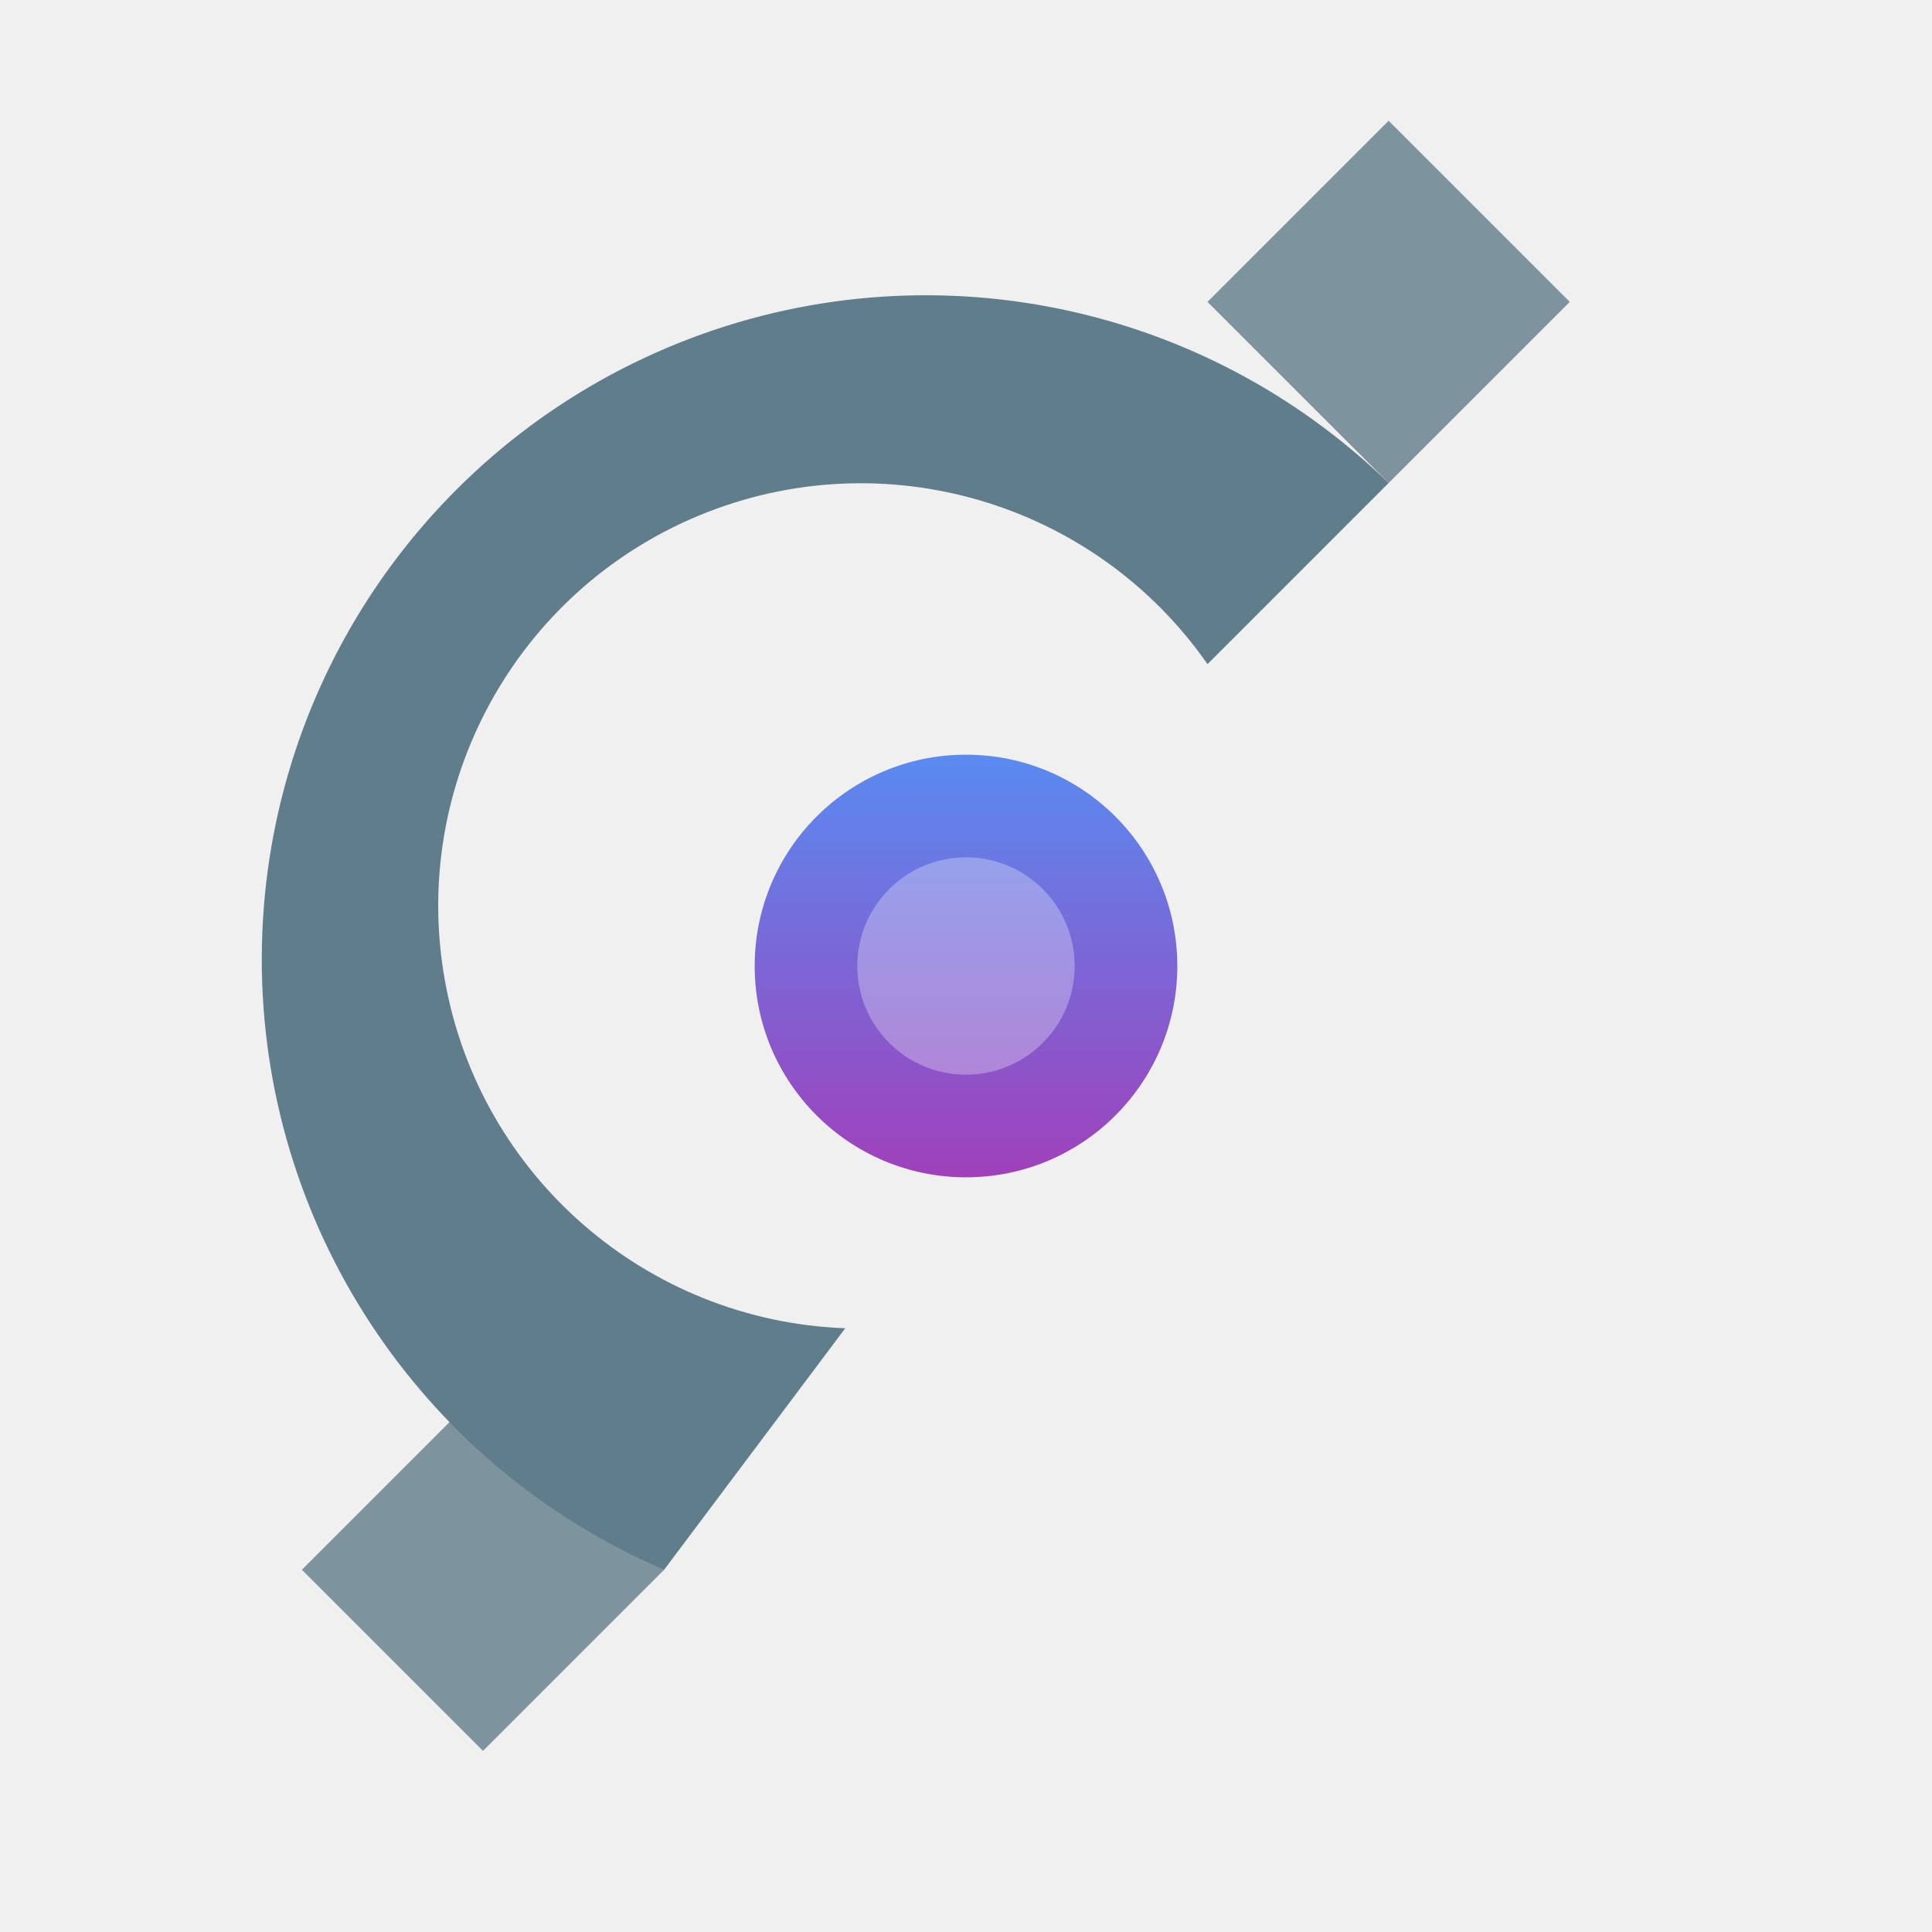
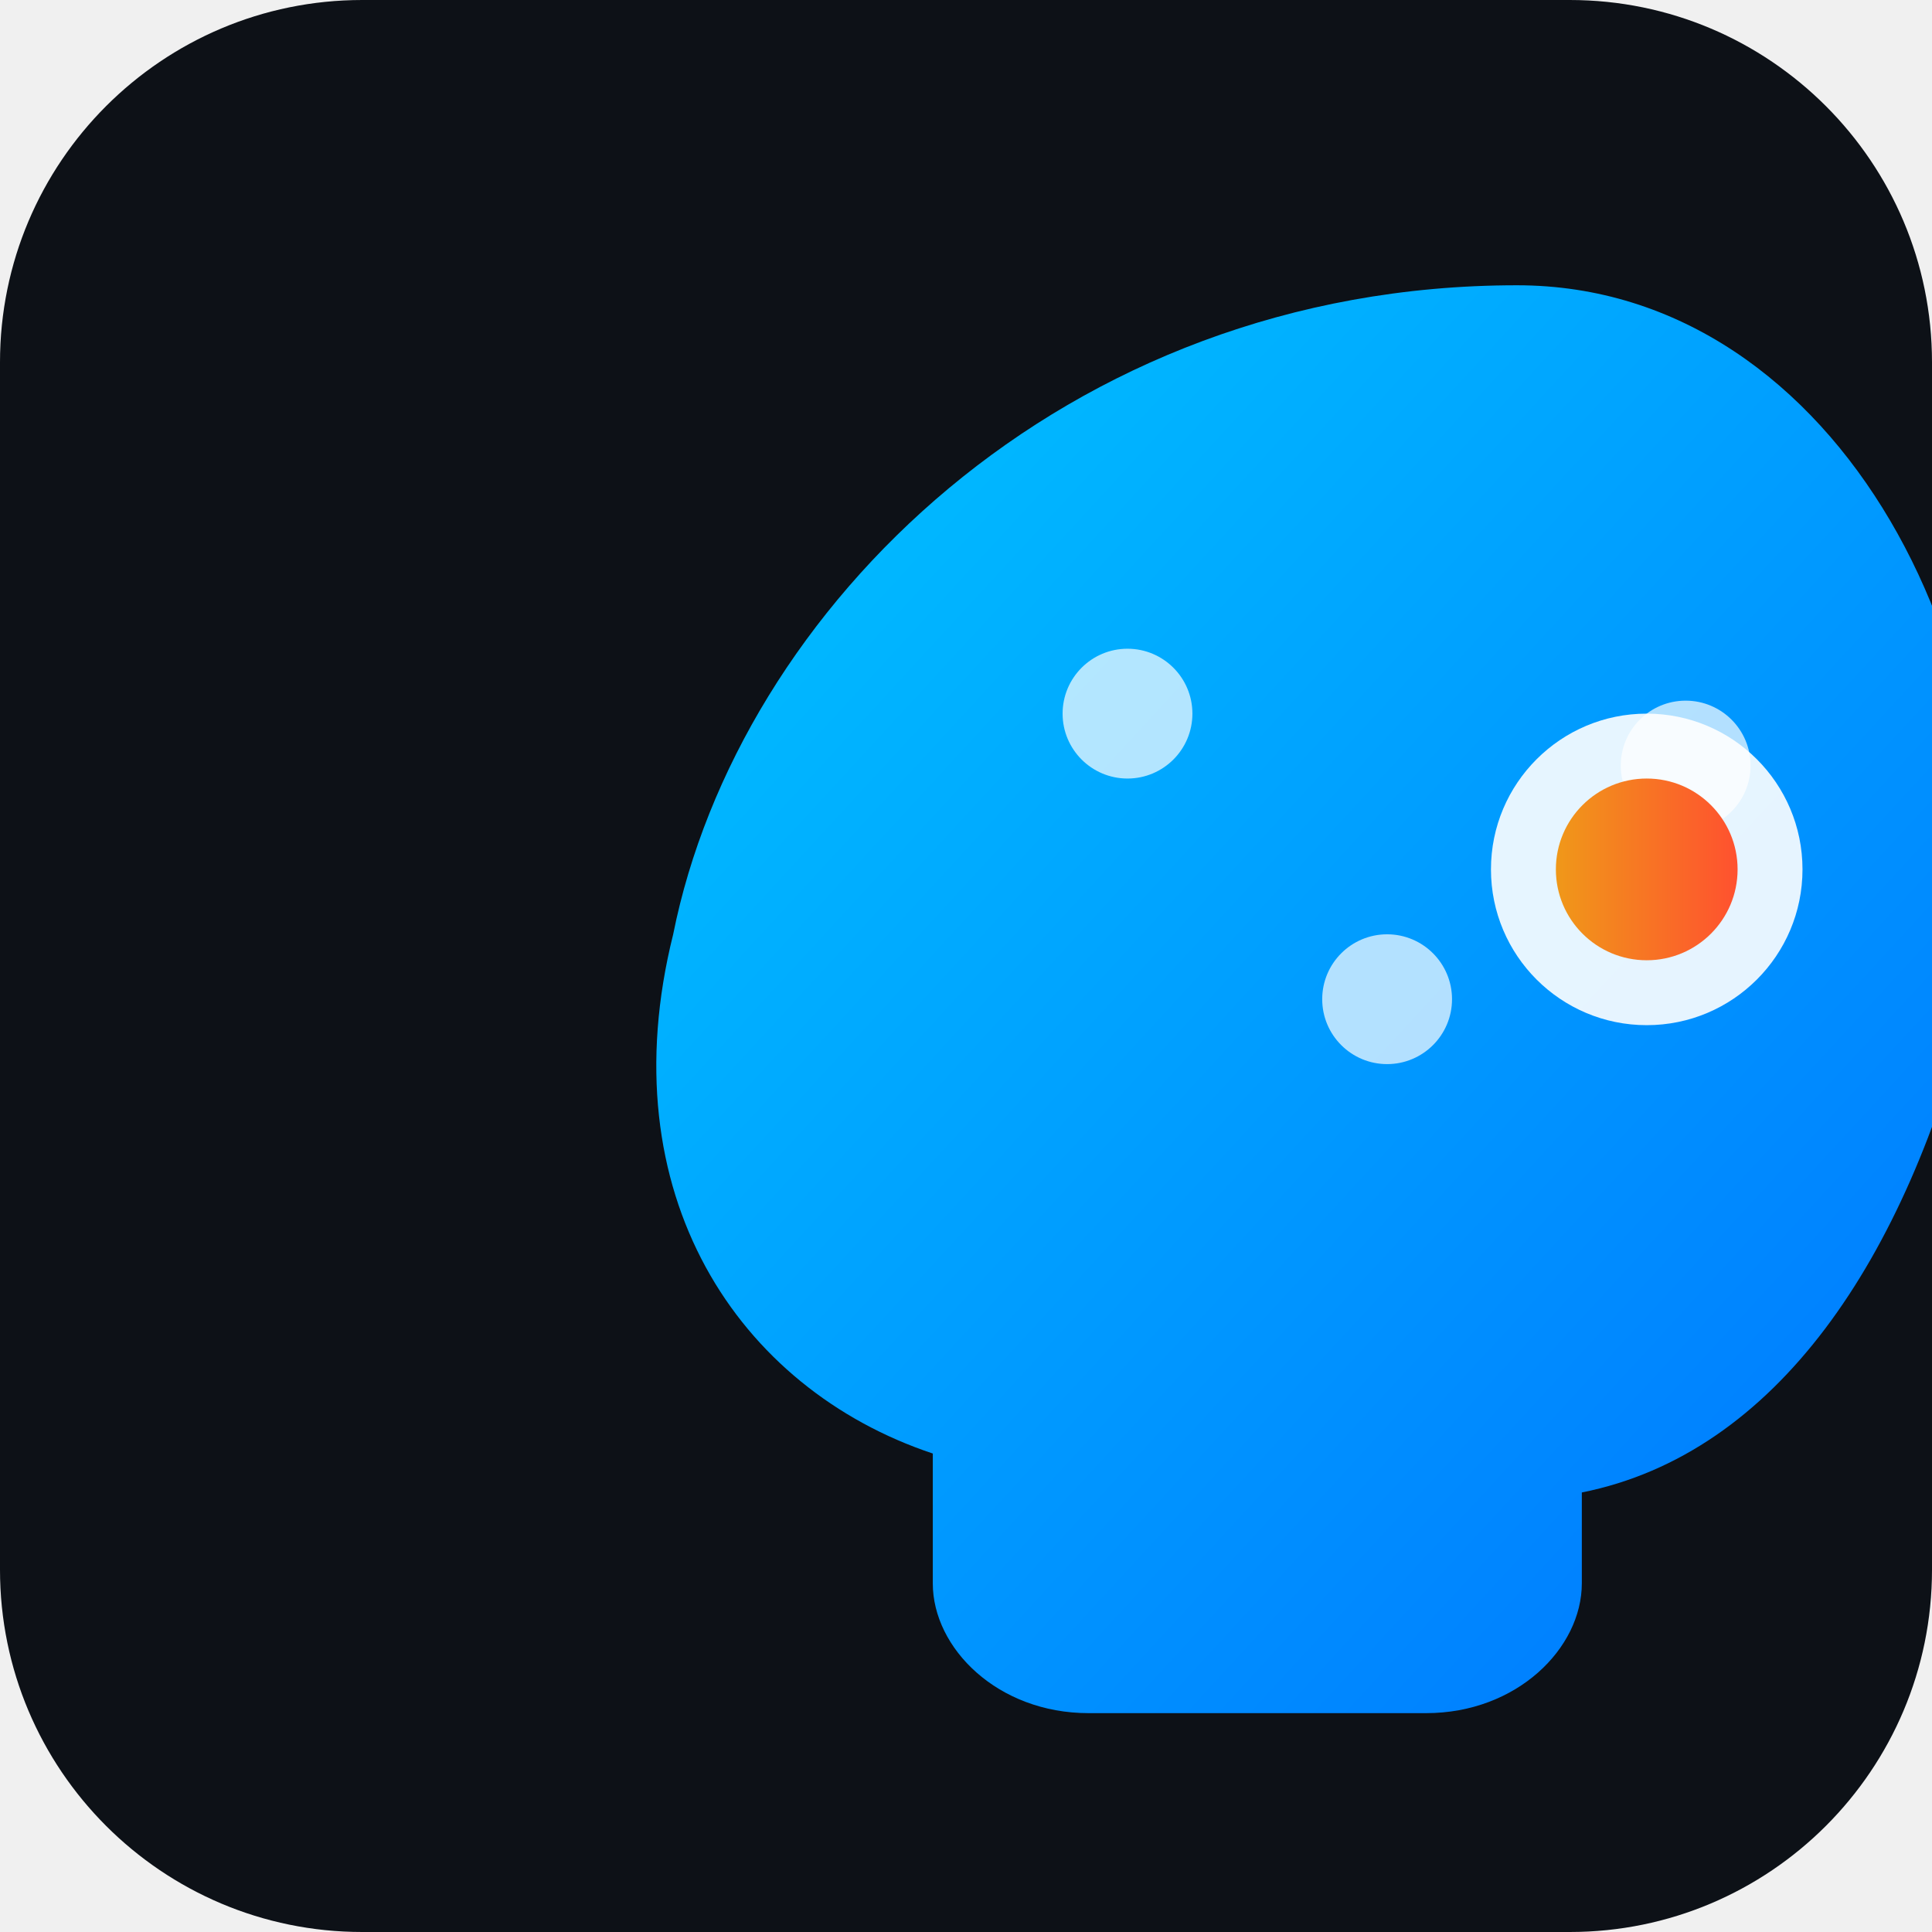
- <svg xmlns="http://www.w3.org/2000/svg" viewBox="0 0 32 32">
+ <svg xmlns="http://www.w3.org/2000/svg" viewBox="0 0 32 32" role="img" aria-label="OpenCastor">
  <defs>
-     <linearGradient id="ai" x1="16" y1="12" x2="16" y2="20" gradientUnits="userSpaceOnUse">
-       <stop stop-color="#4285F4" />
-       <stop offset="1" stop-color="#9C27B0" />
+     <linearGradient id="brain-grad" x1="0%" y1="0%" x2="100%" y2="100%">
+       <stop offset="0%" stop-color="#00c6ff" />
+       <stop offset="100%" stop-color="#0072ff" />
+     </linearGradient>
+     <linearGradient id="dot-grad" x1="0%" y1="0%" x2="100%" y2="0%">
+       <stop offset="0%" stop-color="#f09819" />
+       <stop offset="100%" stop-color="#ff512f" />
    </linearGradient>
  </defs>
-   <path d="M11 26 A11 11 0 1 1 23 8 L20 11 A7 7 0 1 0 14 22 Z" fill="#607D8B" />
-   <path d="M23 8 L26 5 L23 2 L20 5 Z" fill="#607D8B" opacity="0.8" />
-   <path d="M11 26 L8 29 L5 26 L8 23 Z" fill="#607D8B" opacity="0.8" />
-   <circle cx="16" cy="16" r="3.5" fill="url(#ai)" opacity="0.9" />
-   <circle cx="16" cy="16" r="1.8" fill="#fff" opacity="0.3" />
+   <rect width="32" height="32" rx="6" fill="#0d1117" />
+   <g transform="translate(4.7, 1.5) scale(0.215)">
+     <g transform="translate(20, 10)">
+       <path d="M75,5 C40,5 15,30 10,55 C5,75 15,90 30,95 L30,105 C30,110 35,115 42,115 L68,115 C75,115 80,110 80,105 L80,98 C95,95 105,80 110,60 C115,35 100,5 75,5 Z" fill="url(#brain-grad)" />
+       <circle cx="45" cy="38" r="5" fill="#ffffff" opacity="0.7" />
+       <circle cx="65" cy="60" r="5" fill="#ffffff" opacity="0.7" />
+       <circle cx="88" cy="42" r="5" fill="#ffffff" opacity="0.7" />
+       <circle cx="85" cy="50" r="12" fill="#ffffff" opacity="0.9" />
+       <circle cx="85" cy="50" r="7" fill="url(#dot-grad)" />
+     </g>
+   </g>
</svg>
